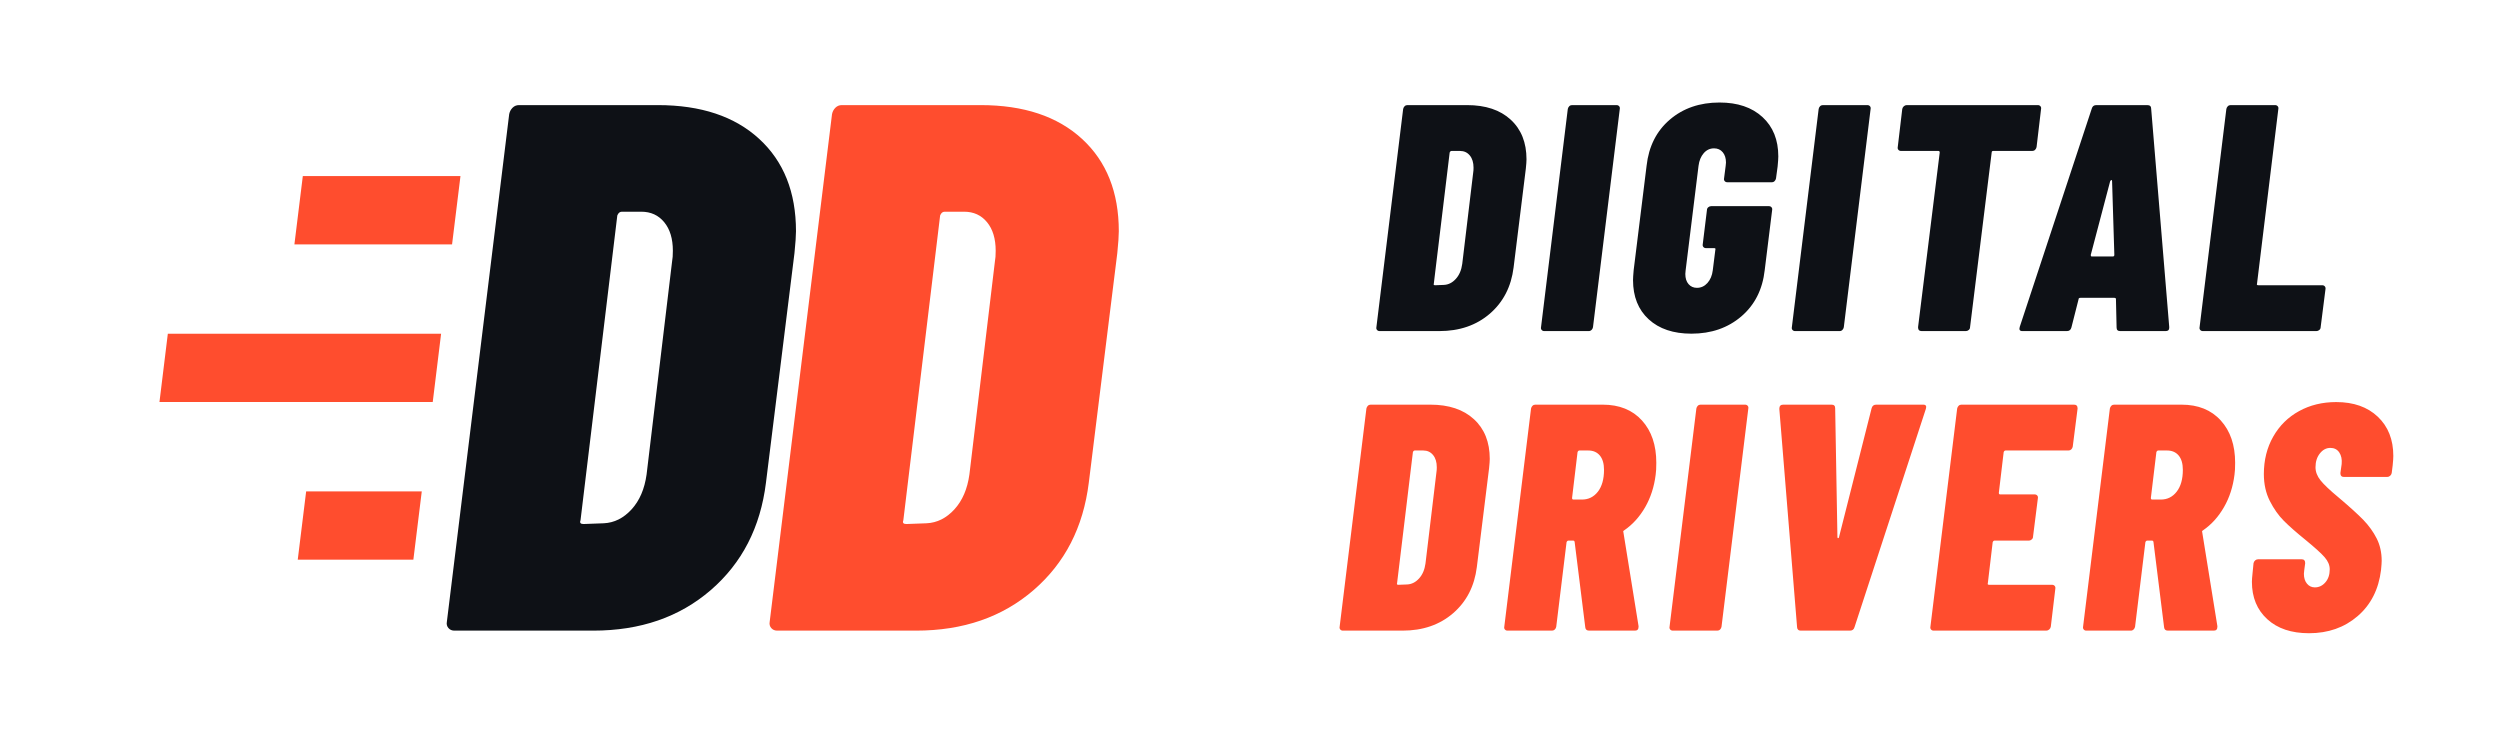
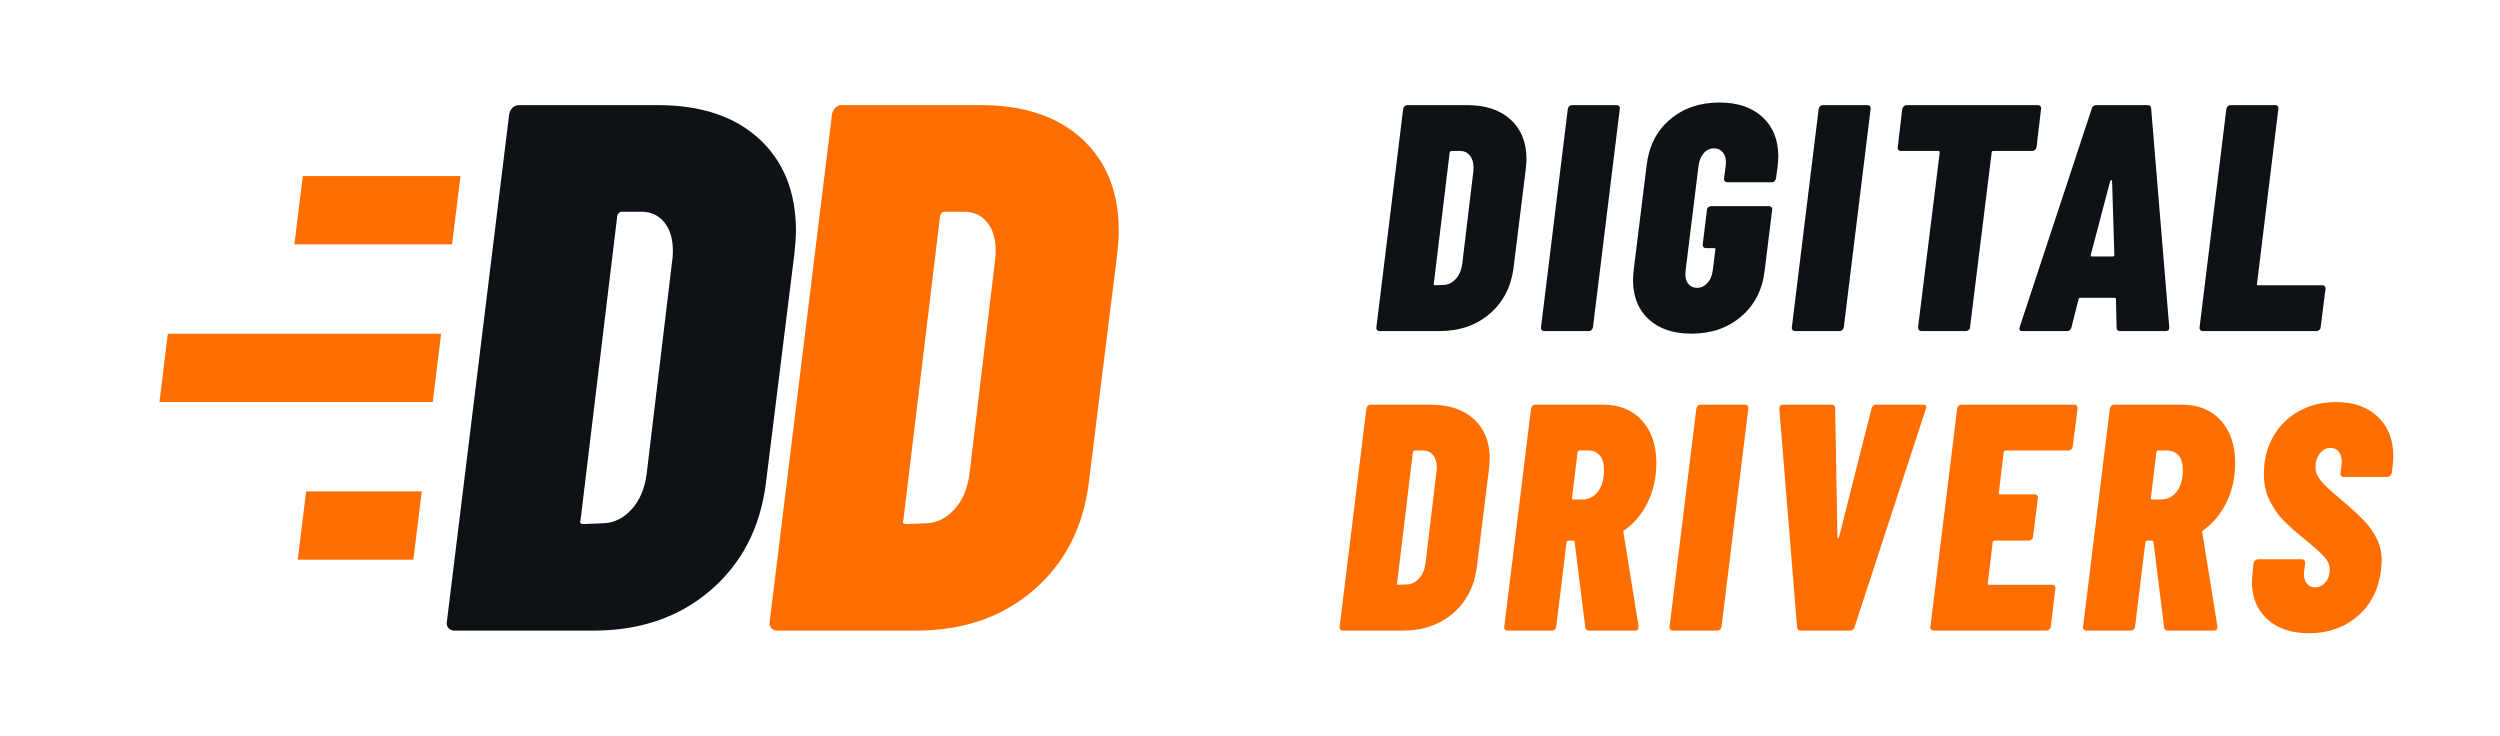
<svg xmlns="http://www.w3.org/2000/svg" viewBox="0 0 666 196" width="666" height="196" role="img" aria-label="Digital Drivers">
  <g transform="translate(115.85 168.00)">
-     <path fill="#FF4D2E" d="M-35.18 -121.10L6.82 -121.10L4.58 -102.90L-37.42 -102.90Z" />
-     <path fill="#FF4D2E" d="M-71.14 -79.10L1.66 -79.10L-0.57 -60.90L-73.37 -60.90Z" />
-     <path fill="#FF4D2E" d="M-34.29 -37.10L-3.49 -37.10L-5.73 -18.90L-36.53 -18.90Z" />
+     <path fill="#FF6E00" d="M-35.18 -121.10L6.82 -121.10L4.58 -102.90L-37.42 -102.90Z" />
+     <path fill="#FF6E00" d="M-71.14 -79.10L1.66 -79.10L-0.57 -60.90L-73.37 -60.90Z" />
+     <path fill="#FF6E00" d="M-34.29 -37.10L-3.49 -37.10L-5.73 -18.90L-36.53 -18.90Z" />
    <path fill="#0E1116" d="M5.20 0Q4.20 0 3.60-0.70Q3-1.40 3.20-2.40L19.80-137.60Q20-138.60 20.70-139.30Q21.40-140 22.40-140L59.40-140Q76.60-140 86.40-131Q96.20-122 96.20-106.40Q96.20-104.60 95.80-100.60L88.20-39.40Q86-21.60 73.50-10.80Q61 0 42.20 0L5.20 0M38.80-29.40Q38.40-28.40 39.60-28.40L45-28.60Q49.20-28.80 52.40-32.30Q55.60-35.80 56.40-41.60L63.20-98.40Q63.40-99.40 63.40-101.20Q63.40-106 61.10-108.80Q58.80-111.60 55-111.60L49.80-111.60Q49-111.60 48.60-110.60" />
-     <path fill="#FF4D2E" d="M91.20 0Q90.20 0 89.60-0.70Q89-1.40 89.20-2.40L105.80-137.60Q106-138.60 106.70-139.30Q107.40-140 108.40-140L145.40-140Q162.60-140 172.40-131Q182.20-122 182.20-106.40Q182.20-104.60 181.80-100.60L174.20-39.40Q172-21.60 159.50-10.80Q147 0 128.20 0L91.20 0M124.80-29.40Q124.40-28.40 125.60-28.40L131-28.60Q135.20-28.80 138.40-32.30Q141.60-35.80 142.40-41.60L149.20-98.40Q149.40-99.40 149.40-101.20Q149.40-106 147.10-108.80Q144.80-111.60 141-111.60L135.80-111.60Q135-111.60 134.60-110.60" />
+     <path fill="#FF6E00" d="M91.20 0Q90.20 0 89.60-0.70Q89-1.40 89.20-2.40L105.80-137.60Q106-138.60 106.70-139.30Q107.40-140 108.40-140L145.40-140Q162.60-140 172.40-131Q182.20-122 182.20-106.40Q182.20-104.60 181.80-100.60L174.20-39.40Q172-21.60 159.50-10.80Q147 0 128.20 0L91.20 0M124.80-29.40Q124.40-28.40 125.60-28.40L131-28.60Q135.20-28.80 138.40-32.30Q141.60-35.80 142.40-41.60L149.20-98.40Q149.40-99.40 149.40-101.20Q149.40-106 147.10-108.80Q144.80-111.60 141-111.60L135.80-111.60Q135-111.60 134.60-110.60" />
  </g>
  <g transform="translate(365.29 88.20)">
    <path fill="#0E1116" d="M2.24 0Q1.81 0 1.55-0.30Q1.29-0.60 1.38-1.03L8.51-59.17Q8.60-59.60 8.90-59.90Q9.20-60.20 9.63-60.20L25.54-60.20Q32.94-60.20 37.15-56.33Q41.37-52.46 41.37-45.75Q41.37-44.98 41.19-43.26L37.93-16.94Q36.98-9.29 31.61-4.64Q26.23 0 18.15 0L2.24 0M16.68-12.64Q16.51-12.21 17.03-12.21L19.35-12.30Q21.16-12.38 22.53-13.89Q23.91-15.39 24.25-17.89L27.18-42.31Q27.26-42.74 27.26-43.52Q27.26-45.58 26.27-46.78Q25.28-47.99 23.65-47.99L21.41-47.99Q21.07-47.99 20.90-47.56M46.10 0Q45.67 0 45.41-0.30Q45.15-0.60 45.24-1.03L52.37-59.17Q52.46-59.60 52.76-59.90Q53.06-60.20 53.49-60.20L65.36-60.20Q65.79-60.20 66.05-59.90Q66.31-59.60 66.22-59.17L59.08-1.03Q59-0.60 58.70-0.30Q58.39 0 57.96 0M85.31 0.69Q78.09 0.69 73.92-3.14Q69.75-6.97 69.75-13.59Q69.75-14.36 69.92-16.25L73.36-44.03Q74.22-51.77 79.55-56.33Q84.88-60.89 92.79-60.89Q100.02-60.89 104.23-57.02Q108.45-53.15 108.45-46.53Q108.45-45.75 108.27-43.86L107.84-40.68Q107.76-40.25 107.46-39.95Q107.16-39.65 106.73-39.65L94.86-39.65Q94.43-39.65 94.17-39.95Q93.91-40.25 94-40.68L94.43-44.03L94.51-44.89Q94.51-46.61 93.65-47.64Q92.79-48.68 91.33-48.68Q89.70-48.68 88.58-47.39Q87.46-46.10 87.20-44.03L83.76-16.17L83.68-15.22Q83.68-13.50 84.54-12.51Q85.40-11.52 86.77-11.52Q88.41-11.52 89.57-12.81Q90.73-14.10 90.99-16.17L91.68-21.67Q91.85-22.10 91.33-22.10L89.18-22.10Q88.75-22.10 88.49-22.40Q88.24-22.70 88.32-23.13L89.44-32.25Q89.44-32.68 89.78-32.98Q90.13-33.28 90.56-33.28L105.95-33.28Q106.38-33.28 106.64-32.98Q106.90-32.68 106.81-32.25L104.83-16.25Q103.97-8.51 98.60-3.91Q93.22 0.69 85.31 0.69M112.92 0Q112.49 0 112.23-0.30Q111.97-0.60 112.06-1.03L119.20-59.17Q119.28-59.60 119.58-59.90Q119.88-60.20 120.31-60.20L132.18-60.20Q132.61-60.20 132.87-59.90Q133.13-59.60 133.04-59.17L125.90-1.03Q125.82-0.60 125.52-0.30Q125.22 0 124.79 0M177.59-60.20Q178.02-60.20 178.28-59.90Q178.54-59.60 178.45-59.17L177.25-49.02Q177.16-48.59 176.86-48.29Q176.56-47.99 176.13-47.99L165.72-47.99Q165.29-47.99 165.29-47.56L159.53-1.03Q159.53-0.60 159.19-0.30Q158.84 0 158.41 0L146.63 0Q145.68 0 145.68-1.03L151.45-47.56Q151.45-47.99 151.10-47.99L141.13-47.99Q140.70-47.99 140.44-48.29Q140.18-48.59 140.27-49.02L141.47-59.17Q141.56-59.60 141.90-59.90Q142.24-60.20 142.67-60.20M199.52 0Q198.57 0 198.57-0.95L198.40-8.43Q198.49-8.60 198.32-8.73Q198.14-8.86 197.97-8.86L188.94-8.86Q188.43-8.86 188.43-8.43L186.53-0.95Q186.28 0 185.33 0L173.46 0Q172.43 0 172.77-1.12L191.95-59.25Q192.21-60.20 193.16-60.20L206.74-60.20Q207.78-60.20 207.78-59.25L212.59-1.12L212.59-0.86Q212.59 0 211.65 0L199.52 0M191.69-20.30Q191.69-19.87 191.95-19.87L197.54-19.87Q197.97-19.87 197.97-20.30L197.37-39.90Q197.37-40.25 197.20-40.25Q197.03-40.25 196.85-39.90M221.54 0Q221.11 0 220.85-0.30Q220.59-0.60 220.68-1.03L227.81-59.17Q227.90-59.60 228.20-59.90Q228.50-60.20 228.93-60.20L240.80-60.20Q241.23-60.20 241.49-59.90Q241.75-59.60 241.66-59.17L235.98-12.64Q235.81-12.21 236.33-12.21L253.36-12.21Q253.79-12.21 254.04-11.91Q254.30-11.61 254.22-11.18L252.93-1.03Q252.93-0.60 252.58-0.30Q252.24 0 251.81 0" />
  </g>
  <g transform="translate(355.50 168.00)">
-     <path fill="#FF4D2E" d="M2.24 0Q1.81 0 1.55-0.30Q1.29-0.60 1.38-1.03L8.51-59.17Q8.60-59.60 8.90-59.90Q9.20-60.20 9.63-60.20L25.54-60.20Q32.94-60.20 37.15-56.33Q41.37-52.46 41.37-45.75Q41.37-44.98 41.19-43.26L37.93-16.94Q36.98-9.29 31.61-4.64Q26.23 0 18.15 0L2.24 0M16.68-12.64Q16.51-12.21 17.03-12.21L19.35-12.30Q21.16-12.38 22.53-13.89Q23.91-15.39 24.25-17.89L27.18-42.31Q27.26-42.74 27.26-43.52Q27.26-45.58 26.27-46.78Q25.28-47.99 23.65-47.99L21.41-47.99Q21.07-47.99 20.90-47.56M67.85 0Q66.91 0 66.82-0.86L63.98-23.65Q63.90-23.99 63.55-23.99L62.35-23.99Q62.01-23.99 61.83-23.56L59.08-1.03Q59-0.60 58.70-0.30Q58.39 0 57.96 0L46.10 0Q45.67 0 45.41-0.30Q45.15-0.60 45.24-1.03L52.37-59.17Q52.46-59.60 52.76-59.90Q53.06-60.20 53.49-60.20L71.47-60.20Q78.09-60.20 81.92-55.99Q85.74-51.77 85.74-44.72Q85.74-42.66 85.57-41.54Q84.97-36.72 82.78-32.90Q80.58-29.07 77.23-26.75Q77.06-26.66 76.97-26.53Q76.88-26.40 76.97-26.23L81.01-1.20L81.01-1.03Q81.01 0 80.07 0L67.85 0M65.27-47.99Q64.93-47.99 64.76-47.56L63.30-35.35Q63.30-34.92 63.64-34.92L65.96-34.92Q68.54-34.92 70.18-37.02Q71.81-39.13 71.81-42.83Q71.81-45.32 70.69-46.66Q69.57-47.99 67.60-47.99M90.13 0Q89.70 0 89.44-0.30Q89.18-0.60 89.27-1.03L96.41-59.17Q96.49-59.60 96.79-59.90Q97.09-60.20 97.52-60.20L109.39-60.20Q109.82-60.20 110.08-59.90Q110.34-59.60 110.25-59.17L103.11-1.03Q103.03-0.60 102.73-0.30Q102.43 0 102 0M124.18 0Q123.75 0 123.50-0.26Q123.24-0.52 123.24-0.95L118.51-59.08Q118.51-60.20 119.54-60.20L132.44-60.20Q133.39-60.20 133.39-59.25L133.99-24.94Q133.99-24.60 134.20-24.64Q134.42-24.68 134.42-24.94L143.10-59.25Q143.36-60.20 144.31-60.20L156.86-60.20Q157.90-60.20 157.55-59.08L138.55-0.95Q138.29 0 137.34 0M196.68-49.02Q196.60-48.59 196.30-48.29Q195.99-47.99 195.56-47.99L178.79-47.99Q178.45-47.99 178.28-47.56L176.99-36.72Q176.99-36.29 177.33-36.29L186.53-36.29Q186.96-36.29 187.22-35.99Q187.48-35.69 187.39-35.26L186.10-25.03Q186.10-24.60 185.76-24.30Q185.42-23.99 184.99-23.99L175.87-23.99Q175.53-23.99 175.35-23.56L174.06-12.64Q173.89-12.21 174.41-12.21L191.18-12.21Q191.61-12.21 191.87-11.91Q192.12-11.61 192.04-11.18L190.83-1.03Q190.75-0.60 190.40-0.30Q190.06 0 189.63 0L159.62 0Q159.19 0 158.93-0.30Q158.67-0.60 158.76-1.03L165.89-59.17Q165.98-59.60 166.28-59.90Q166.58-60.20 167.01-60.20L197.03-60.20Q197.97-60.20 197.97-59.17M222.05 0Q221.11 0 221.02-0.86L218.18-23.65Q218.10-23.99 217.75-23.99L216.55-23.99Q216.20-23.99 216.03-23.56L213.28-1.03Q213.19-0.60 212.89-0.30Q212.59 0 212.16 0L200.29 0Q199.86 0 199.61-0.30Q199.35-0.60 199.43-1.03L206.57-59.17Q206.66-59.60 206.96-59.90Q207.26-60.20 207.69-60.20L225.66-60.20Q232.29-60.20 236.11-55.99Q239.94-51.77 239.94-44.72Q239.94-42.66 239.77-41.54Q239.17-36.72 236.97-32.90Q234.78-29.07 231.43-26.75Q231.25-26.66 231.17-26.53Q231.08-26.40 231.17-26.23L235.21-1.20L235.21-1.03Q235.21 0 234.26 0L222.05 0M219.47-47.99Q219.13-47.99 218.96-47.56L217.49-35.35Q217.49-34.92 217.84-34.92L220.16-34.92Q222.74-34.92 224.37-37.02Q226.01-39.13 226.01-42.83Q226.01-45.32 224.89-46.66Q223.77-47.99 221.79-47.99M259.63 0.69Q252.58 0.69 248.50-3.05Q244.41-6.79 244.41-12.99Q244.41-13.76 244.58-15.31L244.84-17.97Q244.93-18.40 245.27-18.71Q245.62-19.01 246.05-19.01L257.66-19.01Q258.60-19.01 258.60-17.97L258.34-16L258.26-15.14Q258.26-13.50 259.08-12.51Q259.89-11.52 261.18-11.52Q262.82-11.52 263.98-12.86Q265.14-14.19 265.14-16.34Q265.14-17.97 263.81-19.52Q262.47-21.07 258.69-24.17Q255.08-27.09 252.93-29.24Q250.78-31.39 249.19-34.53Q247.59-37.67 247.59-41.71Q247.59-47.30 250.09-51.69Q252.58-56.07 256.97-58.48Q261.35-60.89 266.86-60.89Q273.82-60.89 277.95-56.98Q282.08-53.06 282.08-46.53Q282.08-45.75 281.91-44.03L281.65-41.97Q281.56-41.54 281.22-41.24Q280.88-40.94 280.45-40.94L268.92-40.94Q267.98-40.94 267.98-41.97L268.32-44.38Q268.49-46.27 267.68-47.47Q266.86-48.68 265.31-48.68Q263.68-48.68 262.52-47.21Q261.35-45.75 261.35-43.52Q261.35-41.71 262.69-40.03Q264.02-38.36 267.55-35.43Q271.93-31.73 274.13-29.46Q276.32-27.18 277.65-24.55Q278.98-21.93 278.98-18.58Q278.98-17.89 278.81-16.17Q277.87-8.43 272.58-3.87Q267.29 0.69 259.63 0.69" />
+     <path fill="#FF6E00" d="M2.24 0Q1.81 0 1.55-0.30Q1.29-0.60 1.38-1.03L8.51-59.17Q8.60-59.60 8.90-59.90Q9.20-60.20 9.63-60.20L25.54-60.20Q32.94-60.20 37.15-56.33Q41.37-52.46 41.37-45.75Q41.37-44.98 41.19-43.26L37.93-16.94Q36.98-9.29 31.61-4.64Q26.23 0 18.15 0L2.24 0M16.68-12.64Q16.51-12.21 17.03-12.21L19.35-12.30Q21.16-12.38 22.53-13.89Q23.91-15.39 24.25-17.89L27.18-42.31Q27.26-42.74 27.26-43.52Q27.26-45.58 26.27-46.78Q25.28-47.99 23.65-47.99L21.41-47.99Q21.07-47.99 20.90-47.56M67.85 0Q66.91 0 66.82-0.86L63.98-23.65Q63.90-23.99 63.55-23.99L62.35-23.99Q62.01-23.99 61.83-23.56L59.08-1.03Q59-0.60 58.70-0.30Q58.39 0 57.96 0L46.10 0Q45.67 0 45.41-0.30Q45.15-0.60 45.24-1.03L52.37-59.17Q52.46-59.60 52.76-59.90Q53.06-60.20 53.49-60.20L71.47-60.20Q78.09-60.20 81.92-55.99Q85.74-51.77 85.74-44.72Q85.74-42.66 85.57-41.54Q84.97-36.72 82.78-32.90Q80.58-29.07 77.23-26.75Q77.06-26.66 76.97-26.53Q76.88-26.40 76.97-26.23L81.01-1.20L81.01-1.03Q81.01 0 80.07 0L67.85 0M65.27-47.99Q64.93-47.99 64.76-47.56L63.30-35.35Q63.30-34.92 63.64-34.92L65.96-34.92Q68.54-34.92 70.18-37.02Q71.81-39.13 71.81-42.83Q71.81-45.32 70.69-46.66Q69.57-47.99 67.60-47.99M90.13 0Q89.70 0 89.44-0.30Q89.18-0.60 89.27-1.03L96.41-59.17Q96.49-59.60 96.79-59.90Q97.09-60.20 97.52-60.20L109.39-60.20Q109.82-60.20 110.08-59.90Q110.34-59.60 110.25-59.17L103.11-1.03Q103.03-0.60 102.73-0.30Q102.43 0 102 0M124.18 0Q123.75 0 123.50-0.26Q123.24-0.52 123.24-0.95L118.51-59.08Q118.51-60.20 119.54-60.20L132.44-60.20Q133.39-60.20 133.39-59.25L133.99-24.94Q133.99-24.60 134.20-24.64Q134.42-24.68 134.42-24.94L143.10-59.25Q143.36-60.20 144.31-60.20L156.86-60.20Q157.90-60.20 157.55-59.08L138.55-0.95Q138.29 0 137.34 0M196.68-49.02Q196.60-48.59 196.30-48.29Q195.99-47.99 195.56-47.99L178.79-47.99Q178.45-47.99 178.28-47.56L176.99-36.72Q176.99-36.29 177.33-36.29L186.53-36.29Q186.96-36.29 187.22-35.99Q187.48-35.69 187.39-35.26L186.10-25.03Q186.10-24.60 185.76-24.30Q185.42-23.99 184.99-23.99L175.87-23.99Q175.53-23.99 175.35-23.56L174.06-12.64Q173.89-12.21 174.41-12.21L191.18-12.21Q191.61-12.21 191.87-11.91Q192.12-11.61 192.04-11.18L190.83-1.03Q190.75-0.60 190.40-0.30Q190.06 0 189.63 0L159.62 0Q159.19 0 158.93-0.30Q158.67-0.60 158.76-1.03L165.89-59.17Q165.98-59.60 166.28-59.90Q166.58-60.20 167.01-60.20L197.03-60.20Q197.97-60.20 197.97-59.17M222.05 0Q221.11 0 221.02-0.86L218.18-23.65Q218.10-23.99 217.75-23.99L216.55-23.99Q216.20-23.99 216.03-23.56L213.28-1.03Q213.19-0.60 212.89-0.30Q212.59 0 212.16 0L200.29 0Q199.86 0 199.61-0.30Q199.35-0.60 199.43-1.03L206.57-59.17Q206.66-59.60 206.96-59.90Q207.26-60.20 207.69-60.20L225.66-60.20Q232.29-60.20 236.11-55.99Q239.94-51.77 239.94-44.72Q239.94-42.66 239.77-41.54Q239.17-36.72 236.97-32.90Q234.78-29.07 231.43-26.75Q231.25-26.66 231.17-26.53Q231.08-26.40 231.17-26.23L235.21-1.20L235.21-1.03Q235.21 0 234.26 0L222.05 0M219.47-47.99Q219.13-47.99 218.96-47.56L217.49-35.35Q217.49-34.92 217.84-34.92L220.16-34.92Q222.74-34.92 224.37-37.02Q226.01-39.13 226.01-42.83Q226.01-45.32 224.89-46.66Q223.77-47.99 221.79-47.99M259.63 0.69Q252.58 0.69 248.50-3.05Q244.41-6.79 244.41-12.99Q244.41-13.76 244.58-15.31L244.84-17.97Q244.93-18.40 245.27-18.71Q245.62-19.01 246.05-19.01L257.66-19.01Q258.60-19.01 258.60-17.97L258.34-16L258.26-15.14Q258.26-13.50 259.08-12.51Q259.89-11.52 261.18-11.52Q262.82-11.52 263.98-12.86Q265.14-14.19 265.14-16.34Q265.14-17.97 263.81-19.52Q262.47-21.07 258.69-24.17Q255.08-27.09 252.93-29.24Q250.78-31.39 249.19-34.53Q247.59-37.67 247.59-41.71Q247.59-47.30 250.09-51.69Q252.58-56.07 256.97-58.48Q261.35-60.89 266.86-60.89Q273.82-60.89 277.95-56.98Q282.08-53.06 282.08-46.53Q282.08-45.75 281.91-44.03L281.65-41.97Q281.56-41.54 281.22-41.24Q280.88-40.94 280.45-40.94L268.92-40.94Q267.98-40.94 267.98-41.97L268.32-44.38Q268.49-46.27 267.68-47.47Q266.86-48.68 265.31-48.68Q263.68-48.68 262.52-47.21Q261.35-45.75 261.35-43.52Q261.35-41.71 262.69-40.03Q264.02-38.36 267.55-35.43Q271.93-31.73 274.13-29.46Q276.32-27.18 277.65-24.55Q278.98-21.93 278.98-18.58Q278.98-17.89 278.81-16.17Q277.87-8.43 272.58-3.87Q267.29 0.69 259.63 0.69" />
  </g>
</svg>
